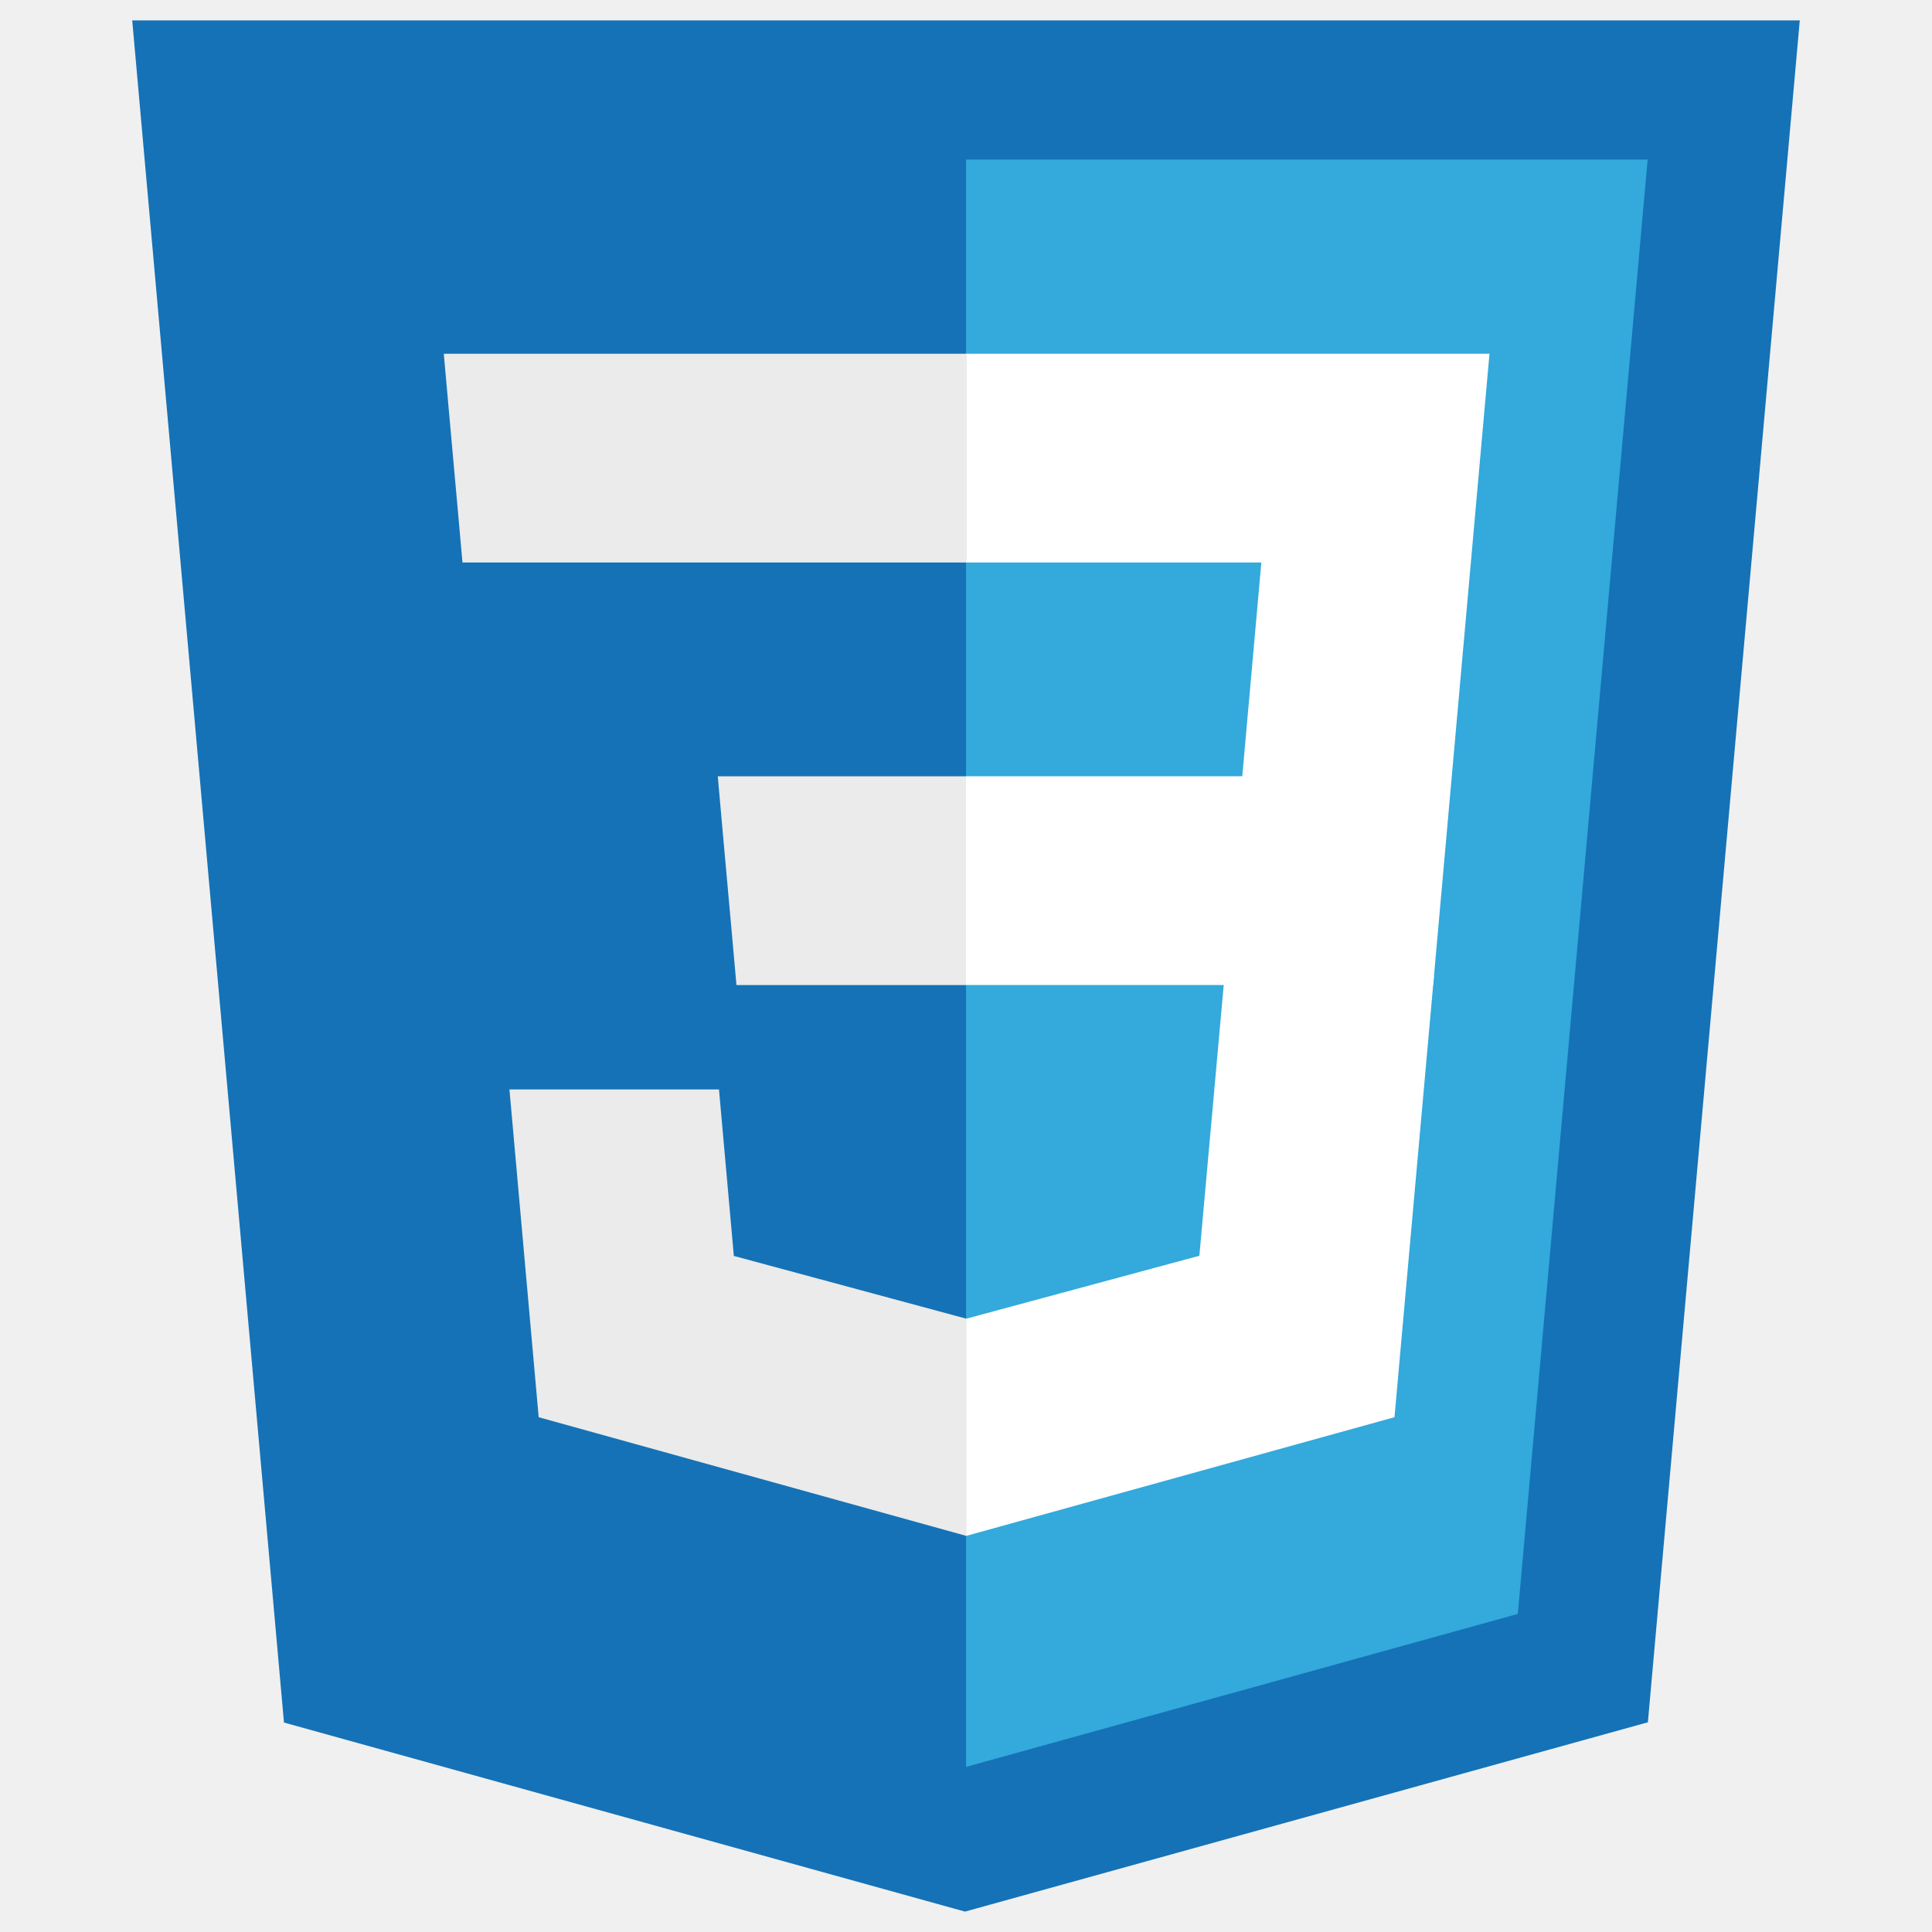
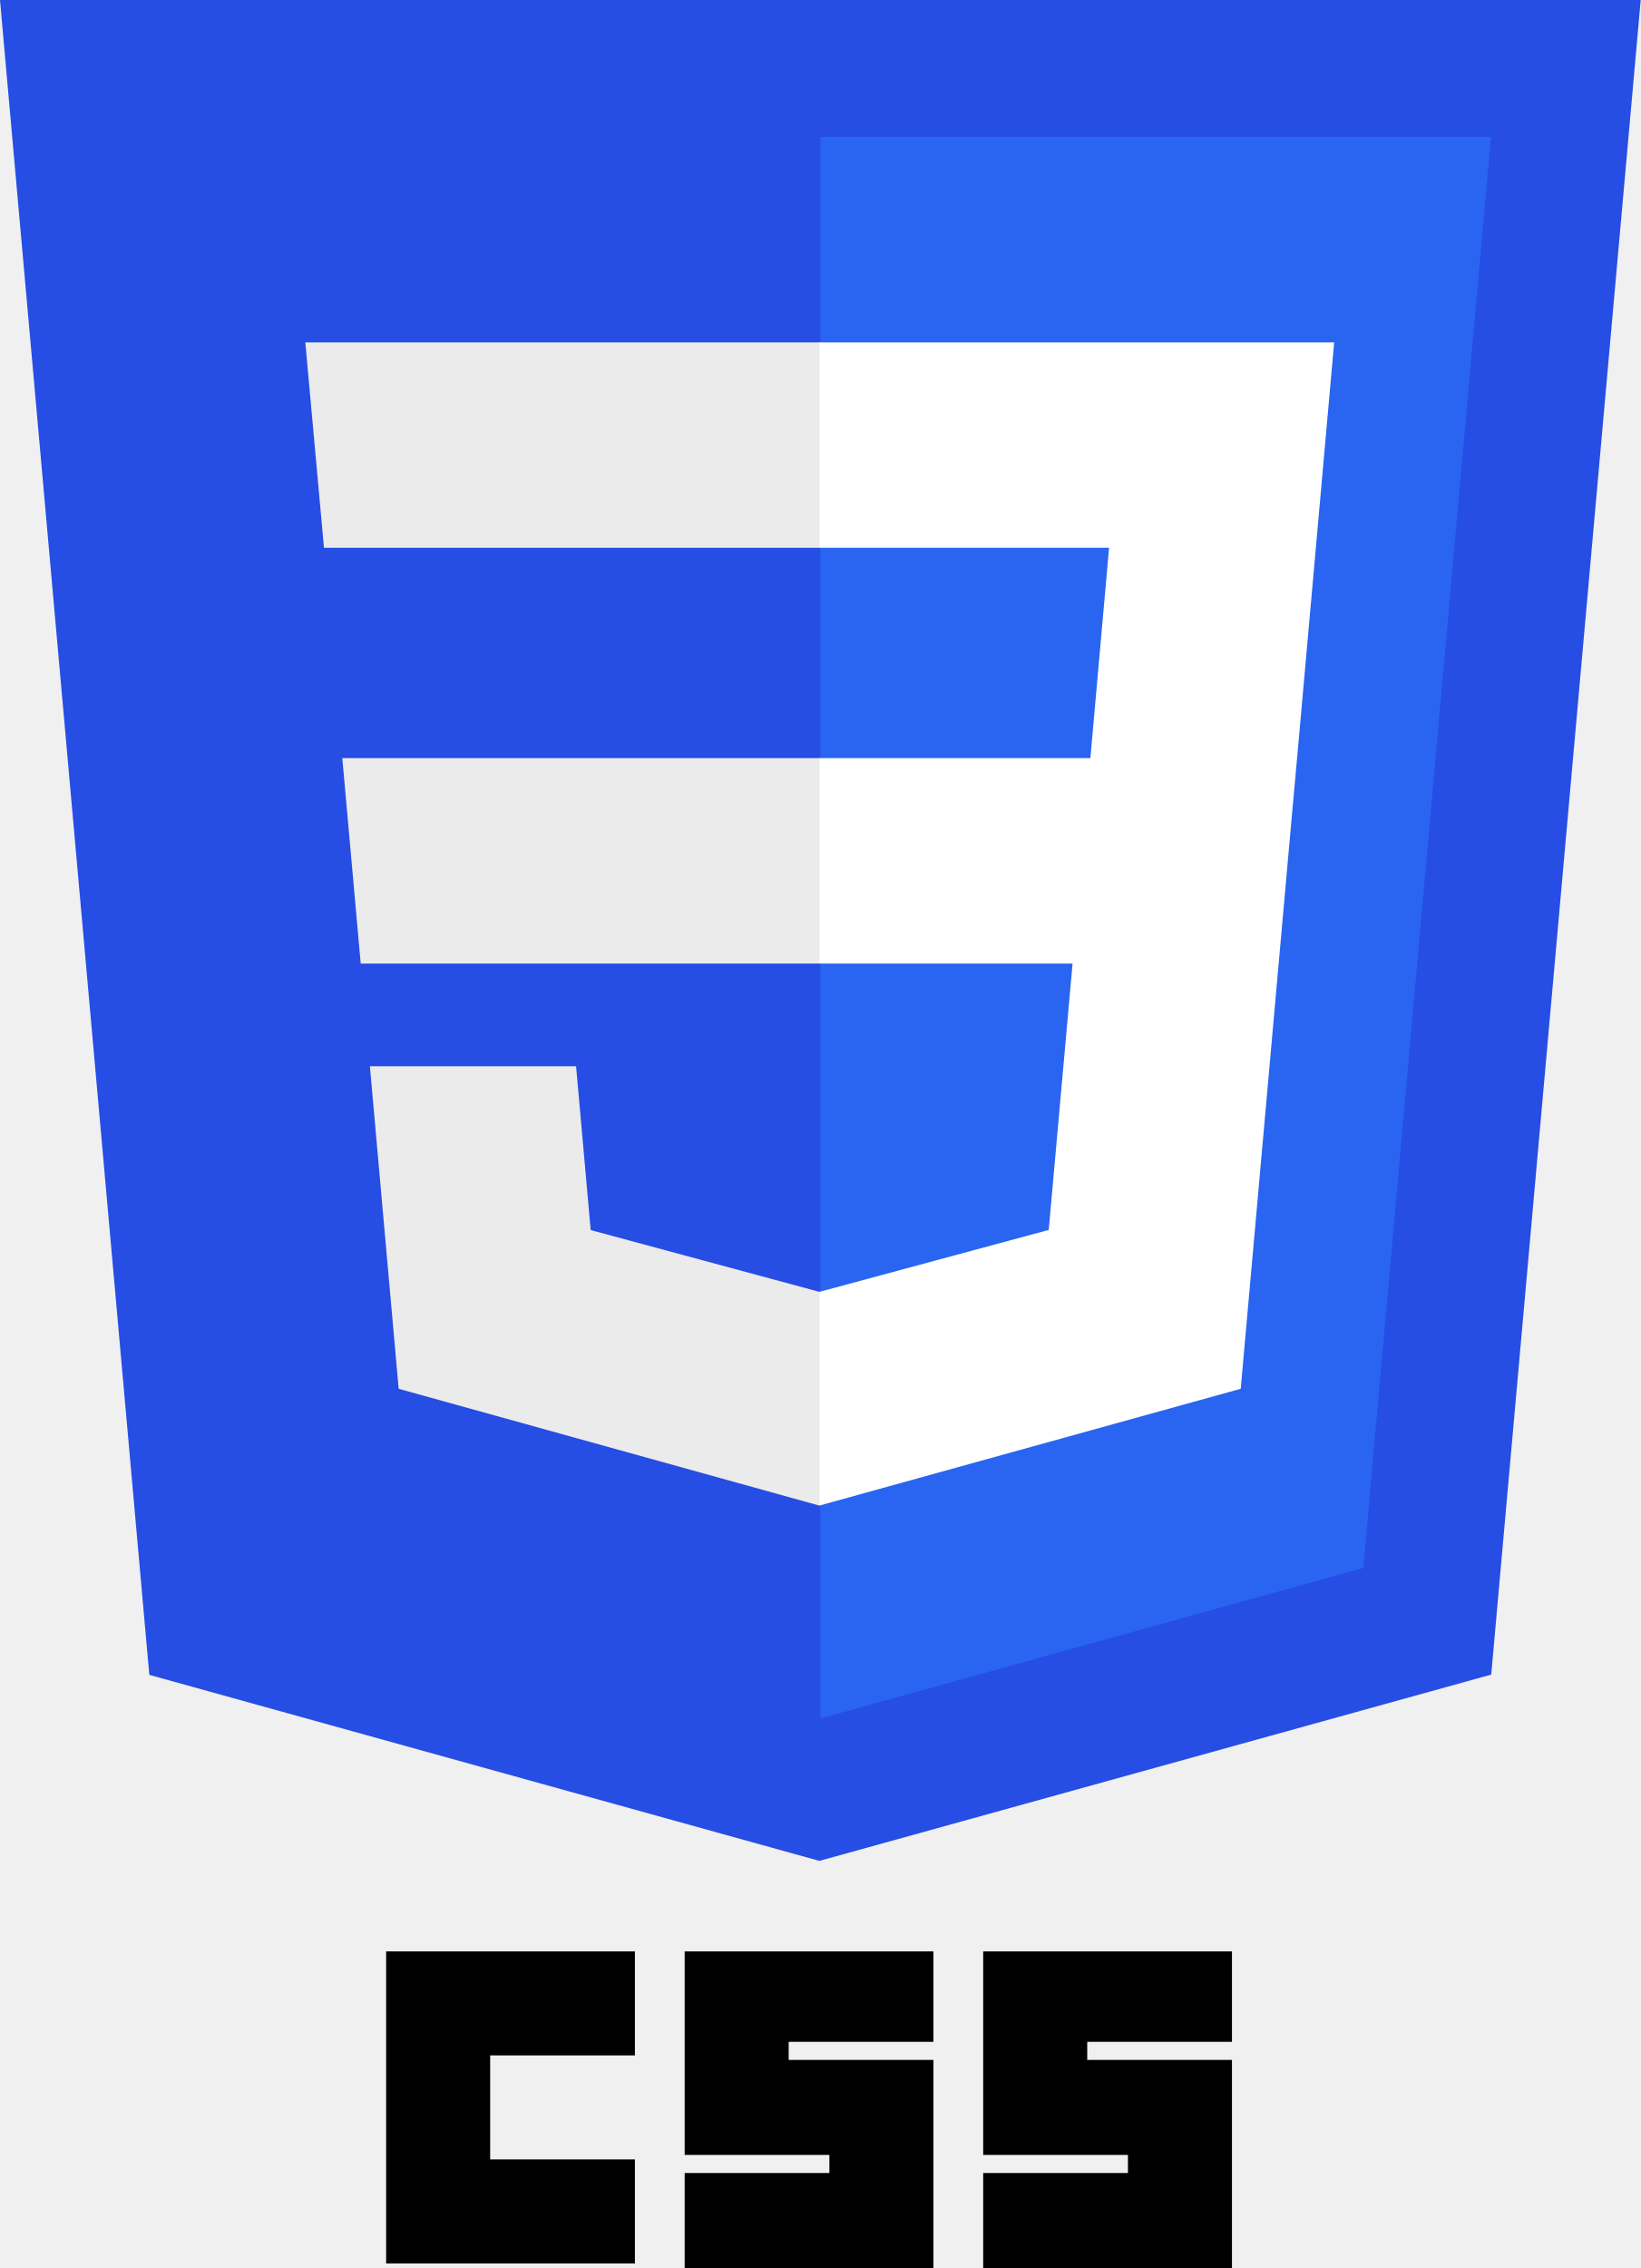
- <svg xmlns="http://www.w3.org/2000/svg" viewBox="0 0 128 128">
-   <path fill="#1572B6" d="M18.814 114.123l-10.054-112.771h110.48l-10.064 112.754-45.243 12.543-45.119-12.526z" />
-   <path fill="#33A9DC" d="M64.001 117.062l36.559-10.136 8.601-96.354h-45.16v106.49z" />
-   <path fill="#fff" d="M64.001 51.429h18.302l1.264-14.163h-19.566v-13.831h34.682l-.332 3.711-3.4 38.114h-30.95v-13.831z" />
-   <path fill="#EBEBEB" d="M64.083 87.349l-.061.018-15.403-4.159-.985-11.031h-13.882l1.937 21.717 28.331 7.863.063-.018v-14.39z" />
-   <path fill="#fff" d="M81.127 64.675l-1.666 18.522-15.426 4.164v14.39l28.354-7.858.208-2.337 2.406-26.881h-13.876z" />
-   <path fill="#EBEBEB" d="M64.048 23.435v13.831h-33.408l-.277-3.108-.63-7.012-.331-3.711h34.646zM64.001 51.431v13.831h-15.209l-.277-3.108-.631-7.012-.33-3.711h16.447z" />
+ <svg xmlns="http://www.w3.org/2000/svg" viewBox="0 100.62 362.734 501.38">
+   <g id="layer1" transform="matrix(1, 0, 0, 1, -193.633, -276.3622)">
+     <g id="g3013" transform="translate(119,276.3622)">
+       <polygon id="polygon2989" points="437.367,100.62 404.321,470.819 255.778,512 107.644,470.877 74.633,100.62 " style="fill:#264de4" />
+       <polygon id="polygon2991" points="376.03,447.246 404.27,130.894 256,130.894 256,480.523 " style="fill:#2965f1" />
+       <polygon id="polygon2993" points="150.31,268.217 154.38,313.627 256,313.627 256,268.217 " style="fill:#ebebeb" />
+       <polygon id="polygon2995" points="256,176.305 255.843,176.305 142.132,176.305 146.26,221.716 256,221.716 " style="fill:#ebebeb" />
+       <polygon id="polygon2997" points="256,433.399 256,386.153 255.801,386.206 205.227,372.55 201.994,336.333 177.419,336.333 156.409,336.333 162.771,407.634 255.791,433.457 " style="fill:#ebebeb" />
+       <path id="path2999" d="M 160 532 L 215 532 L 215 555 L 183 555 L 183 578 L 215 578 L 215 601 L 160 601 L 160 532 Z" />
+       <path id="path3001" d="M 226 532 L 281 532 L 281 552 L 249 552 L 249 556 L 281 556 L 281 602 L 226 602 L 226 581 L 258 581 L 258 577 L 226 577 L 226 532 Z" />
+       <path id="path3003" d="M 292 532 L 347 532 L 347 552 L 315 552 L 315 556 L 347 556 L 347 602 L 292 602 L 292 581 L 324 581 L 324 577 L 292 577 L 292 532 Z" />
+       <polygon id="polygon3005" points="311.761,313.627 306.49,372.521 255.843,386.191 255.843,433.435 348.937,407.634 349.62,399.962 360.291,280.411 361.399,268.217 369.597,176.305 255.843,176.305 255.843,221.716 319.831,221.716 315.699,268.217 255.843,268.217 255.843,313.627 " style="fill:#ffffff" />
+     </g>
+   </g>
</svg>
